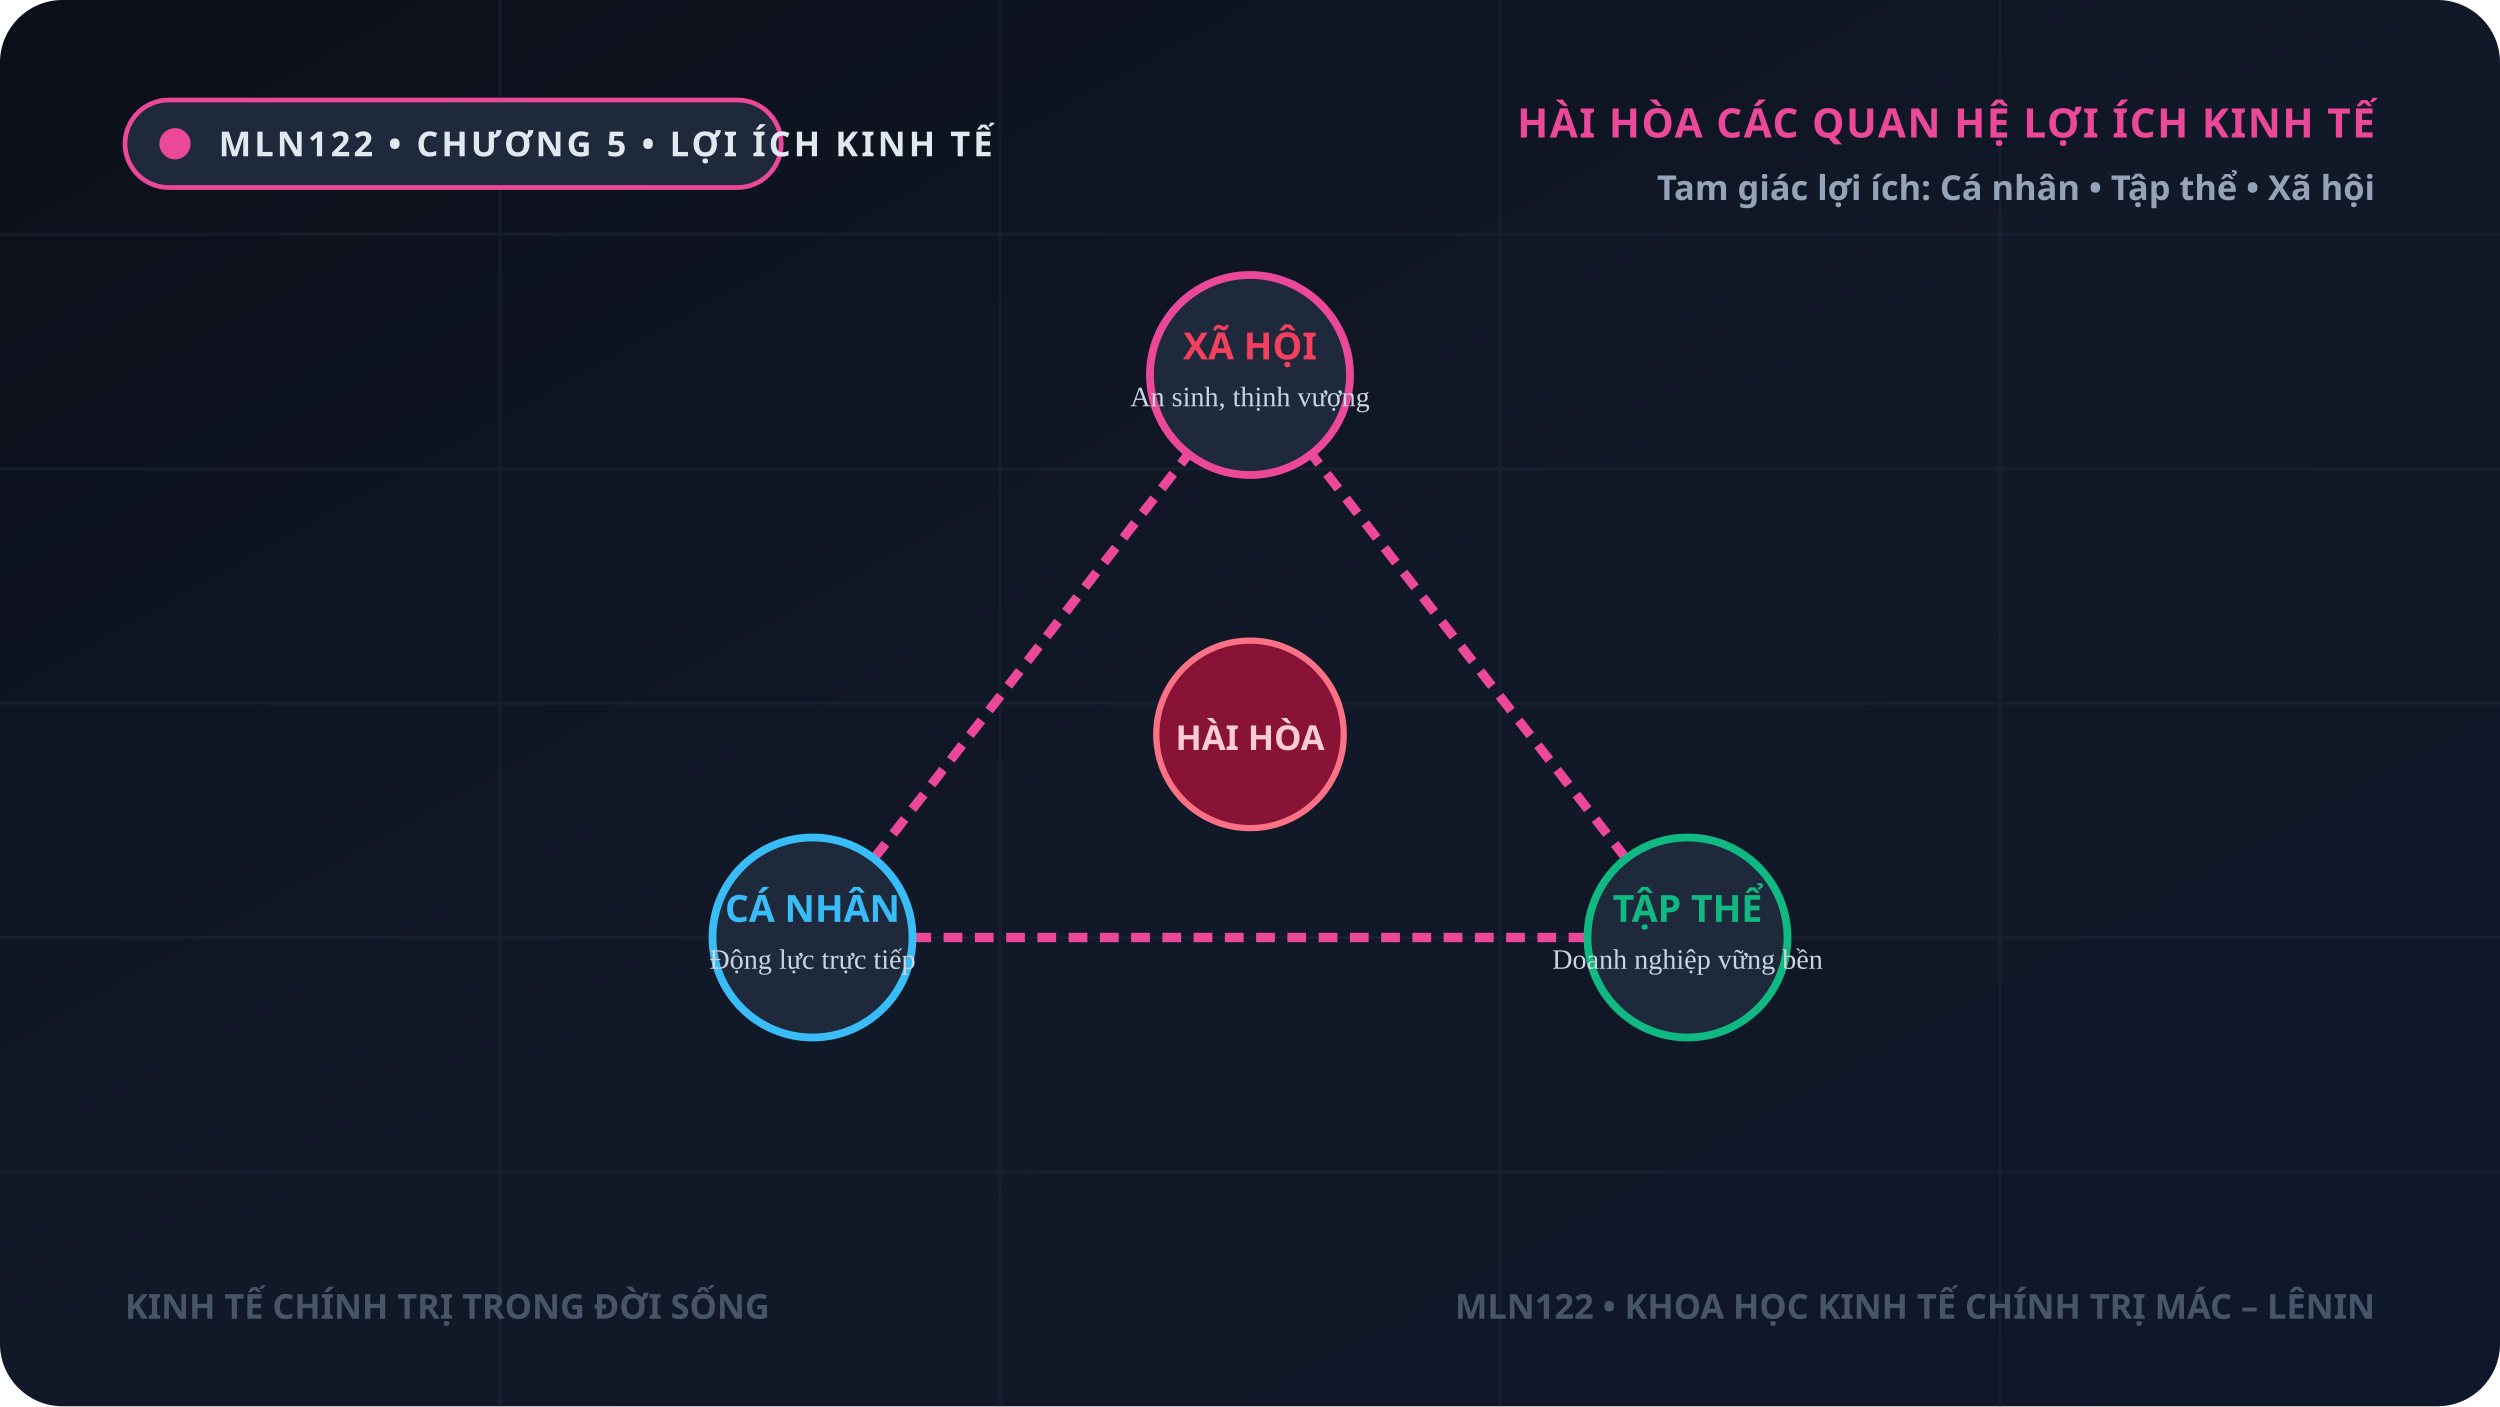
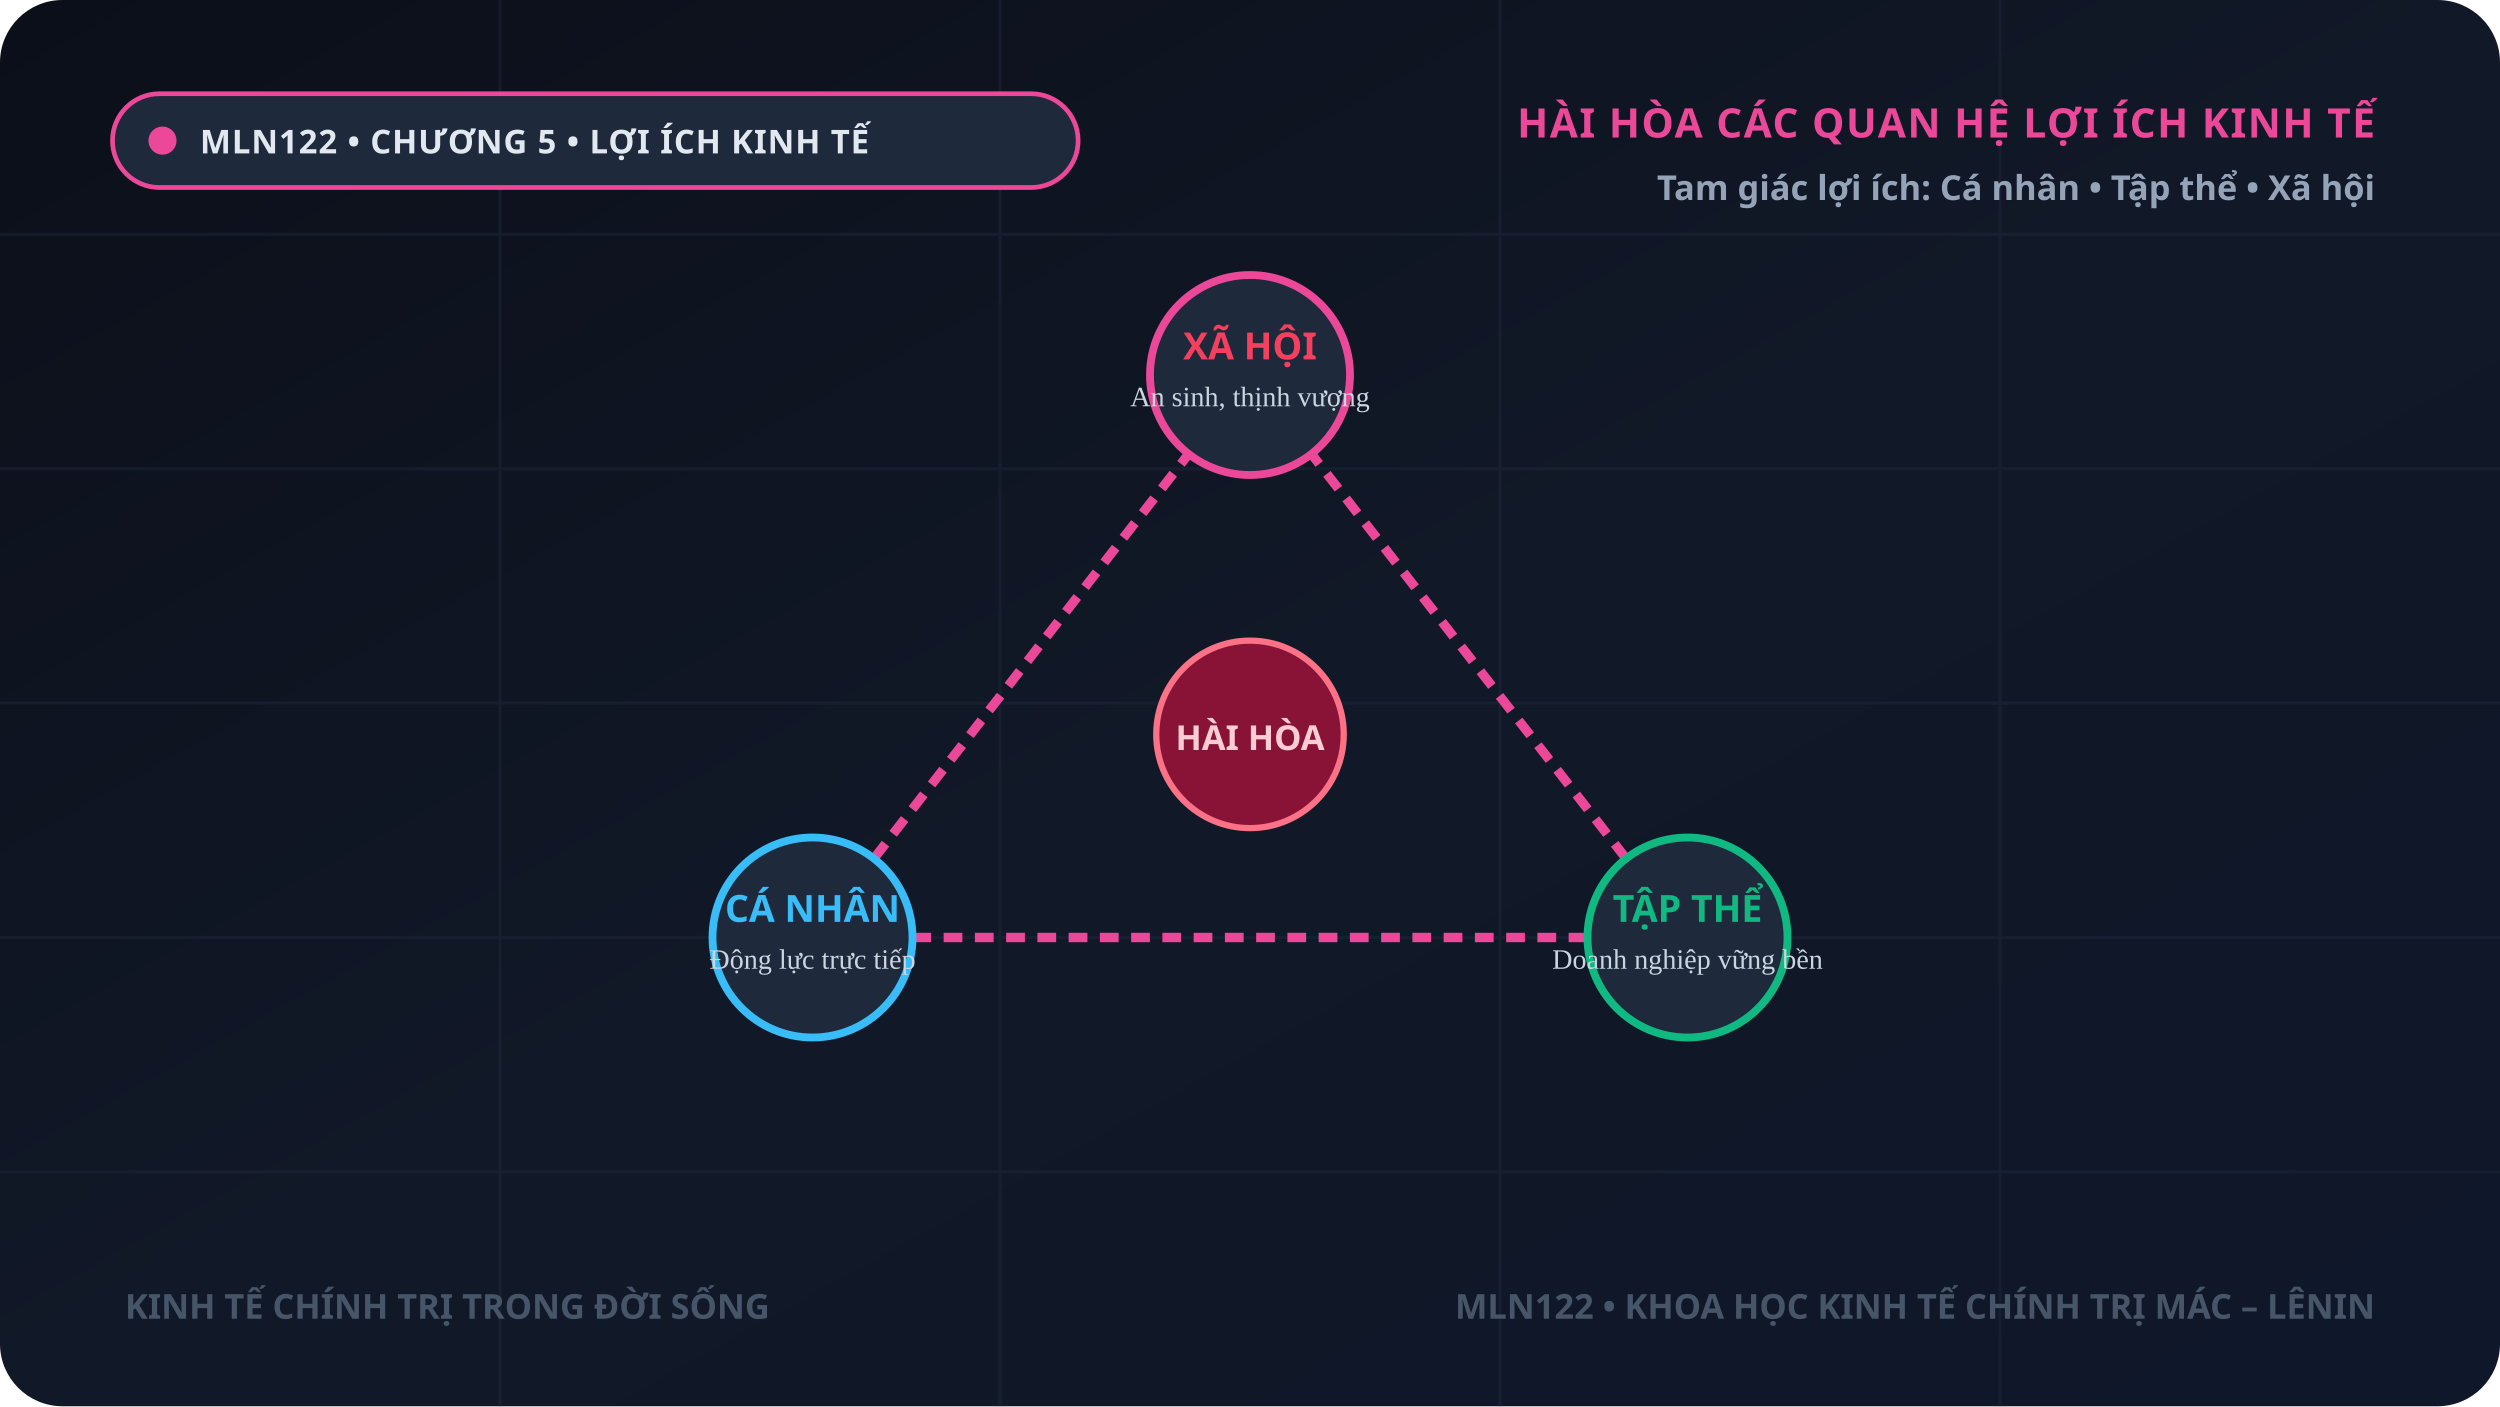
<svg xmlns="http://www.w3.org/2000/svg" viewBox="0 0 800 450" width="800" height="450">
  <defs>
    <linearGradient id="bgGrad" x1="0%" y1="0%" x2="100%" y2="100%">
      <stop offset="0%" stop-color="#0b0f19" />
      <stop offset="50%" stop-color="#111827" />
      <stop offset="100%" stop-color="#0f172a" />
    </linearGradient>
    <linearGradient id="blueGlow" x1="0%" y1="0%" x2="100%" y2="100%">
      <stop offset="0%" stop-color="#38bdf8" />
      <stop offset="100%" stop-color="#0284c7" />
    </linearGradient>
    <linearGradient id="goldGlow" x1="0%" y1="0%" x2="100%" y2="100%">
      <stop offset="0%" stop-color="#fbbf24" />
      <stop offset="100%" stop-color="#d97706" />
    </linearGradient>
    <linearGradient id="greenGlow" x1="0%" y1="0%" x2="100%" y2="100%">
      <stop offset="0%" stop-color="#34d399" />
      <stop offset="100%" stop-color="#059669" />
    </linearGradient>
    <linearGradient id="purpleGlow" x1="0%" y1="0%" x2="100%" y2="100%">
      <stop offset="0%" stop-color="#c084fc" />
      <stop offset="100%" stop-color="#7c3aed" />
    </linearGradient>
    <linearGradient id="roseGlow" x1="0%" y1="0%" x2="100%" y2="100%">
      <stop offset="0%" stop-color="#fb7185" />
      <stop offset="100%" stop-color="#e11d48" />
    </linearGradient>
    <linearGradient id="cyanGlow" x1="0%" y1="0%" x2="100%" y2="100%">
      <stop offset="0%" stop-color="#22d3ee" />
      <stop offset="100%" stop-color="#0891b2" />
    </linearGradient>
    <filter id="softGlow" x="-20%" y="-20%" width="140%" height="140%">
      <feGaussianBlur stdDeviation="8" result="blur" />
      <feComposite in="SourceGraphic" in2="blur" operator="over" />
    </filter>
  </defs>
  <rect width="800" height="450" rx="20" fill="url(#bgGrad)" />
  <g stroke="#1e293b" stroke-width="1" opacity="0.45">
    <line x1="0" y1="75" x2="800" y2="75" />
    <line x1="0" y1="150" x2="800" y2="150" />
    <line x1="0" y1="225" x2="800" y2="225" />
    <line x1="0" y1="300" x2="800" y2="300" />
    <line x1="0" y1="375" x2="800" y2="375" />
    <line x1="160" y1="0" x2="160" y2="450" />
    <line x1="320" y1="0" x2="320" y2="450" />
    <line x1="480" y1="0" x2="480" y2="450" />
    <line x1="640" y1="0" x2="640" y2="450" />
  </g>
-   <g transform="translate(40, 32)">
-     <rect width="210" height="28" rx="14" fill="#1e293b" stroke="#ec4899" stroke-width="1.5" />
-     <circle cx="16" cy="14" r="5" fill="#ec4899" />
-     <text x="30" y="18" fill="#e2e8f0" font-family="'Be Vietnam Pro', system-ui, sans-serif" font-size="11" font-weight="800" letter-spacing="1">MLN122 • CHƯƠNG 5 • LỢI ÍCH KINH TẾ</text>
+   <g transform="translate(36, 30)">
+     <rect width="309" height="30" rx="15" fill="#1e293b" stroke="#ec4899" stroke-width="1.5" />
+     <circle cx="16" cy="15" r="4.5" fill="#ec4899" />
+     <text x="28" y="15" fill="#e2e8f0" font-family="'Be Vietnam Pro', 'Segoe UI', -apple-system, sans-serif" font-size="10.5" font-weight="800" letter-spacing="0.3" dominant-baseline="central">MLN122 • CHƯƠNG 5 • LỢI ÍCH KINH TẾ</text>
  </g>
  <text x="760" y="44" fill="#ec4899" font-family="'Be Vietnam Pro', system-ui, sans-serif" font-size="13" font-weight="800" text-anchor="end" letter-spacing="0.5">HÀI HÒA CÁC QUAN HỆ LỢI ÍCH KINH TẾ</text>
  <text x="760" y="64" fill="#94a3b8" font-family="'Be Vietnam Pro', system-ui, sans-serif" font-size="11" font-weight="600" text-anchor="end">Tam giác lợi ích: Cá nhân • Tập thể • Xã hội</text>
  <g transform="translate(400, 220)">
    <polygon points="0,-100 -140,80 140,80" fill="none" stroke="#ec4899" stroke-width="3" stroke-dasharray="6 4" />
    <circle cx="0" cy="-100" r="32" fill="#1e293b" stroke="#ec4899" stroke-width="2.5" />
    <text x="0" y="-105" fill="#f43f5e" font-family="'Be Vietnam Pro', sans-serif" font-size="12" font-weight="900" text-anchor="middle">XÃ HỘI</text>
    <text x="0" y="-90" fill="#cbd5e1" font-size="9" text-anchor="middle">An sinh, thịnh vượng</text>
    <circle cx="-140" cy="80" r="32" fill="#1e293b" stroke="#38bdf8" stroke-width="2.5" />
    <text x="-140" y="75" fill="#38bdf8" font-family="'Be Vietnam Pro', sans-serif" font-size="12" font-weight="900" text-anchor="middle">CÁ NHÂN</text>
    <text x="-140" y="90" fill="#cbd5e1" font-size="9" text-anchor="middle">Động lực trực tiếp</text>
    <circle cx="140" cy="80" r="32" fill="#1e293b" stroke="#10b981" stroke-width="2.5" />
    <text x="140" y="75" fill="#10b981" font-family="'Be Vietnam Pro', sans-serif" font-size="12" font-weight="900" text-anchor="middle">TẬP THỂ</text>
    <text x="140" y="90" fill="#cbd5e1" font-size="9" text-anchor="middle">Doanh nghiệp vững bền</text>
    <circle cx="0" cy="15" r="30" fill="#881337" stroke="#fb7185" stroke-width="2" />
    <text x="0" y="20" fill="#fecdd3" font-family="'Be Vietnam Pro', sans-serif" font-size="11" font-weight="900" text-anchor="middle">HÀI HÒA</text>
  </g>
  <text x="40" y="422" fill="#475569" font-family="'Be Vietnam Pro', system-ui, sans-serif" font-size="11" font-weight="700">KINH TẾ CHÍNH TRỊ TRONG ĐỜI SỐNG</text>
  <text x="760" y="422" fill="#475569" font-family="'Be Vietnam Pro', system-ui, sans-serif" font-size="11" font-weight="700" text-anchor="end">MLN122 • KHOA HỌC KINH TẾ CHÍNH TRỊ MÁC – LÊNIN</text>
</svg>
